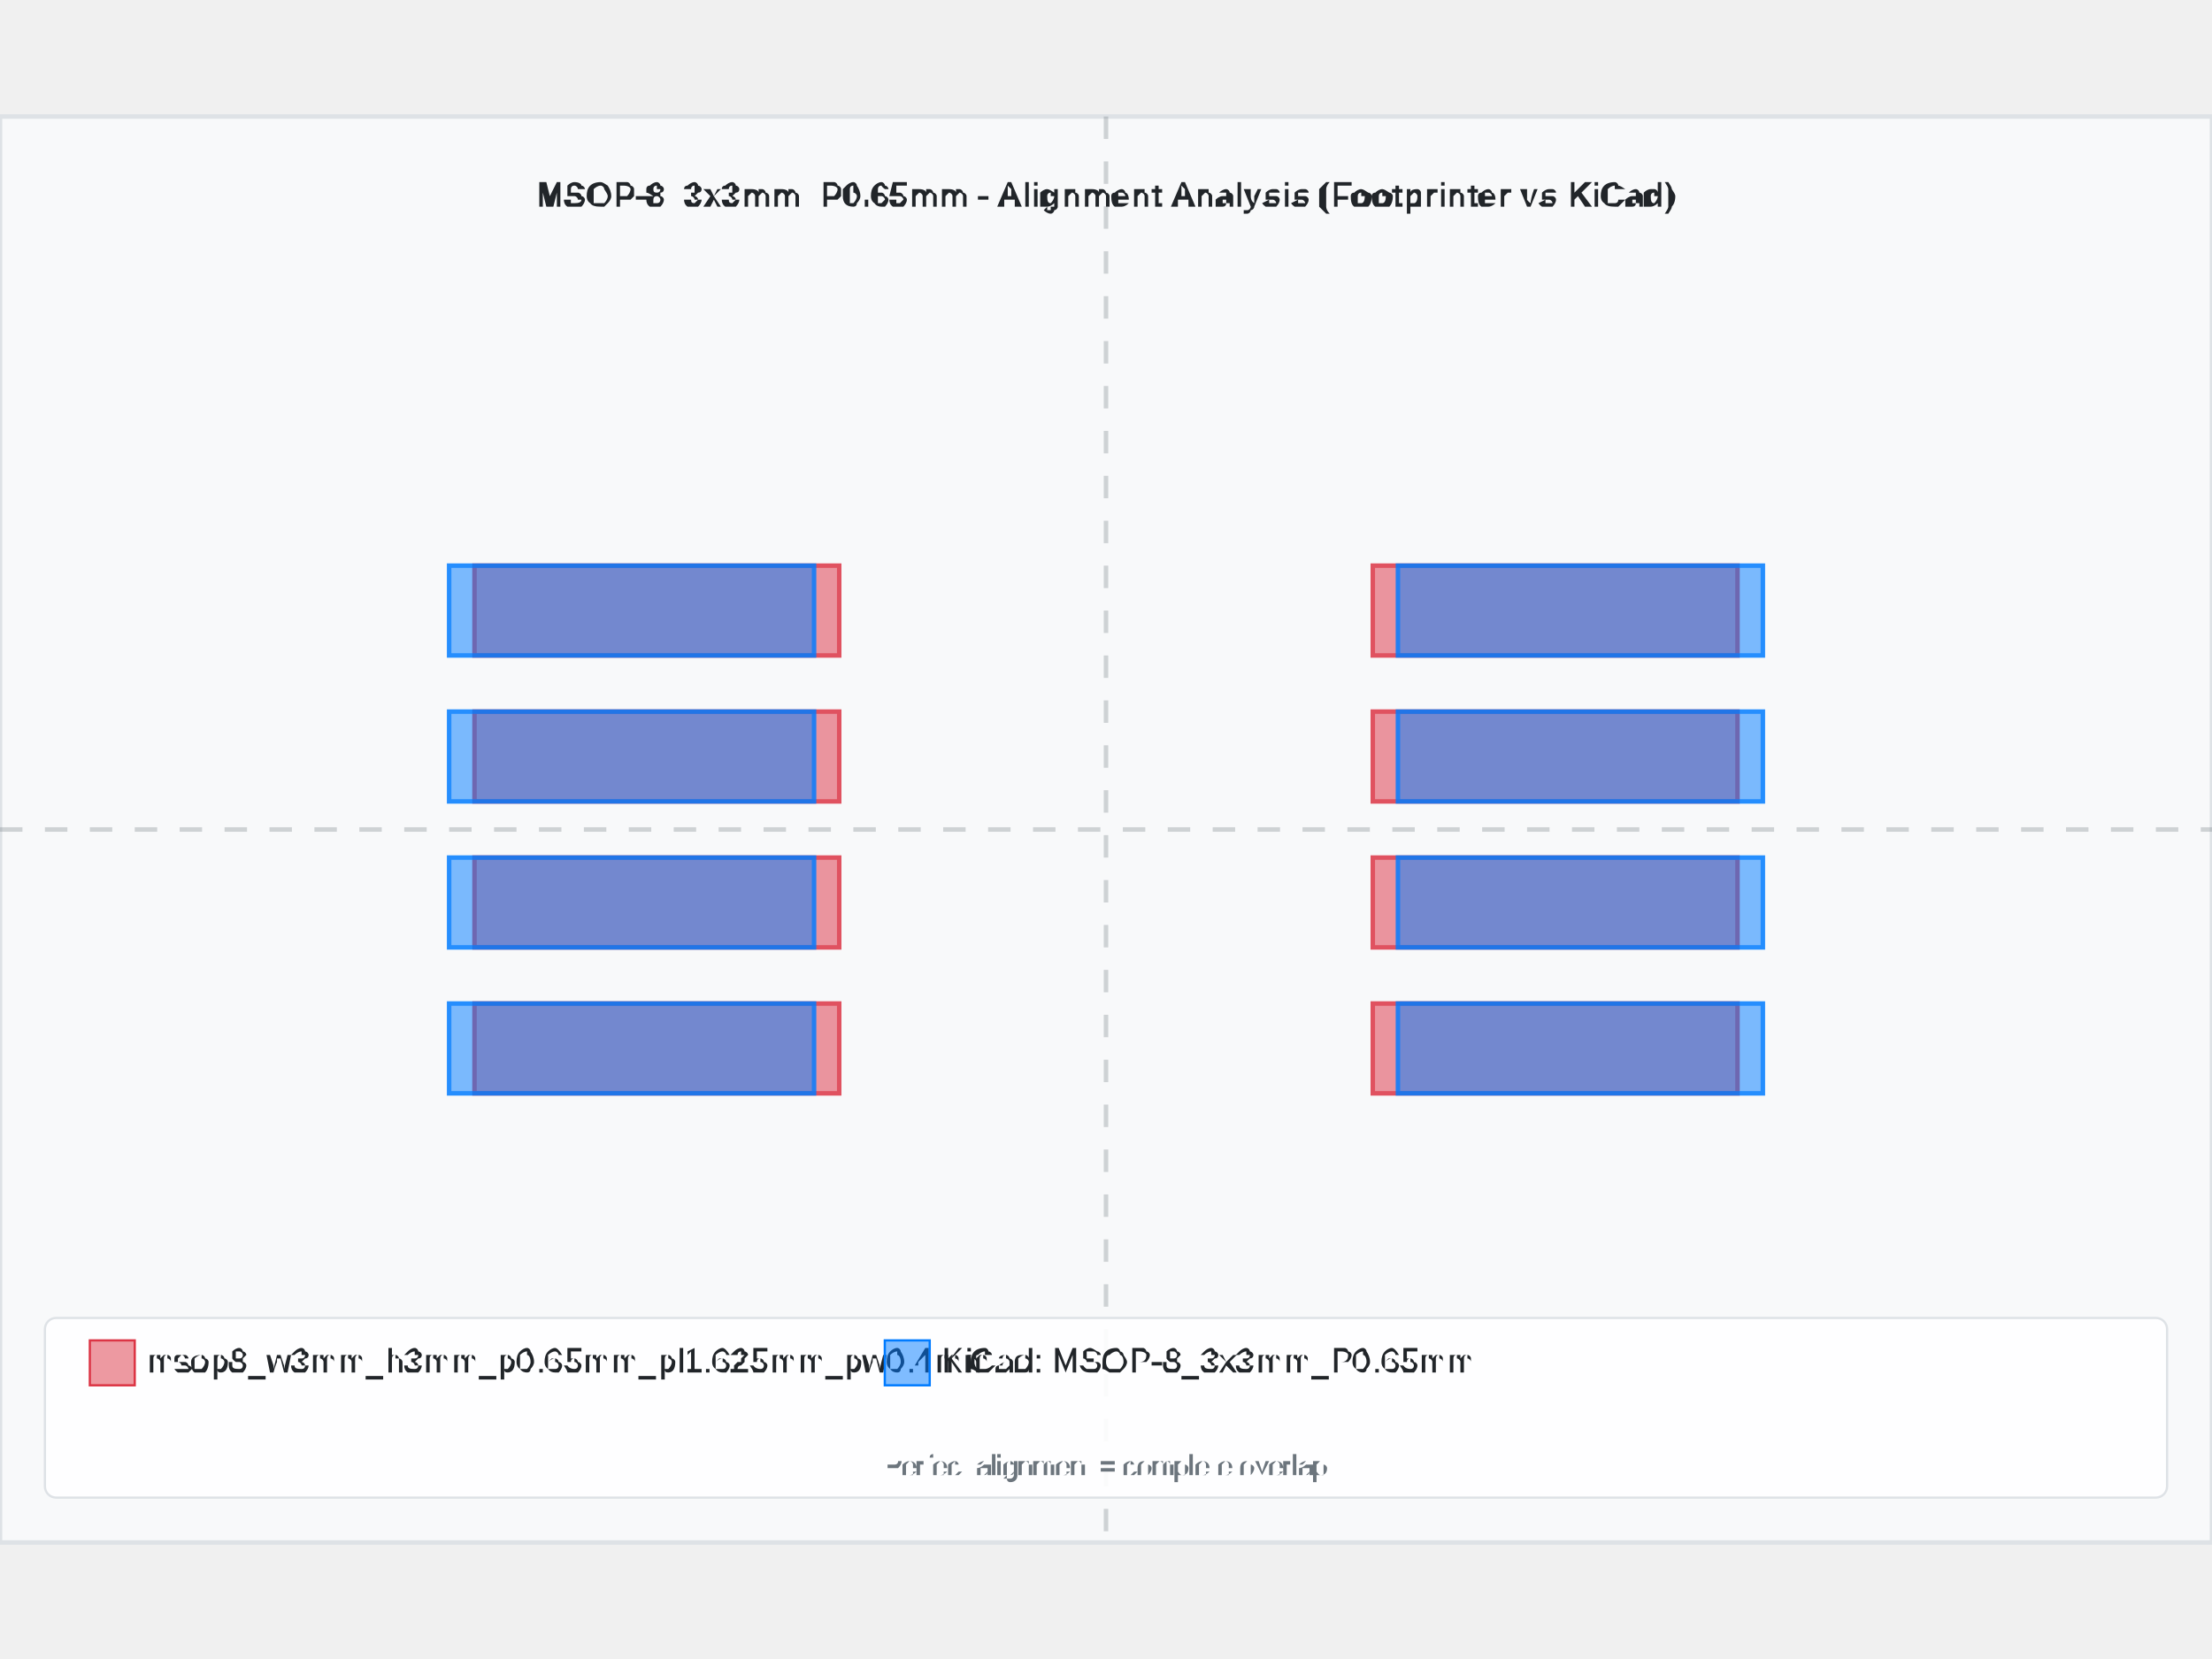
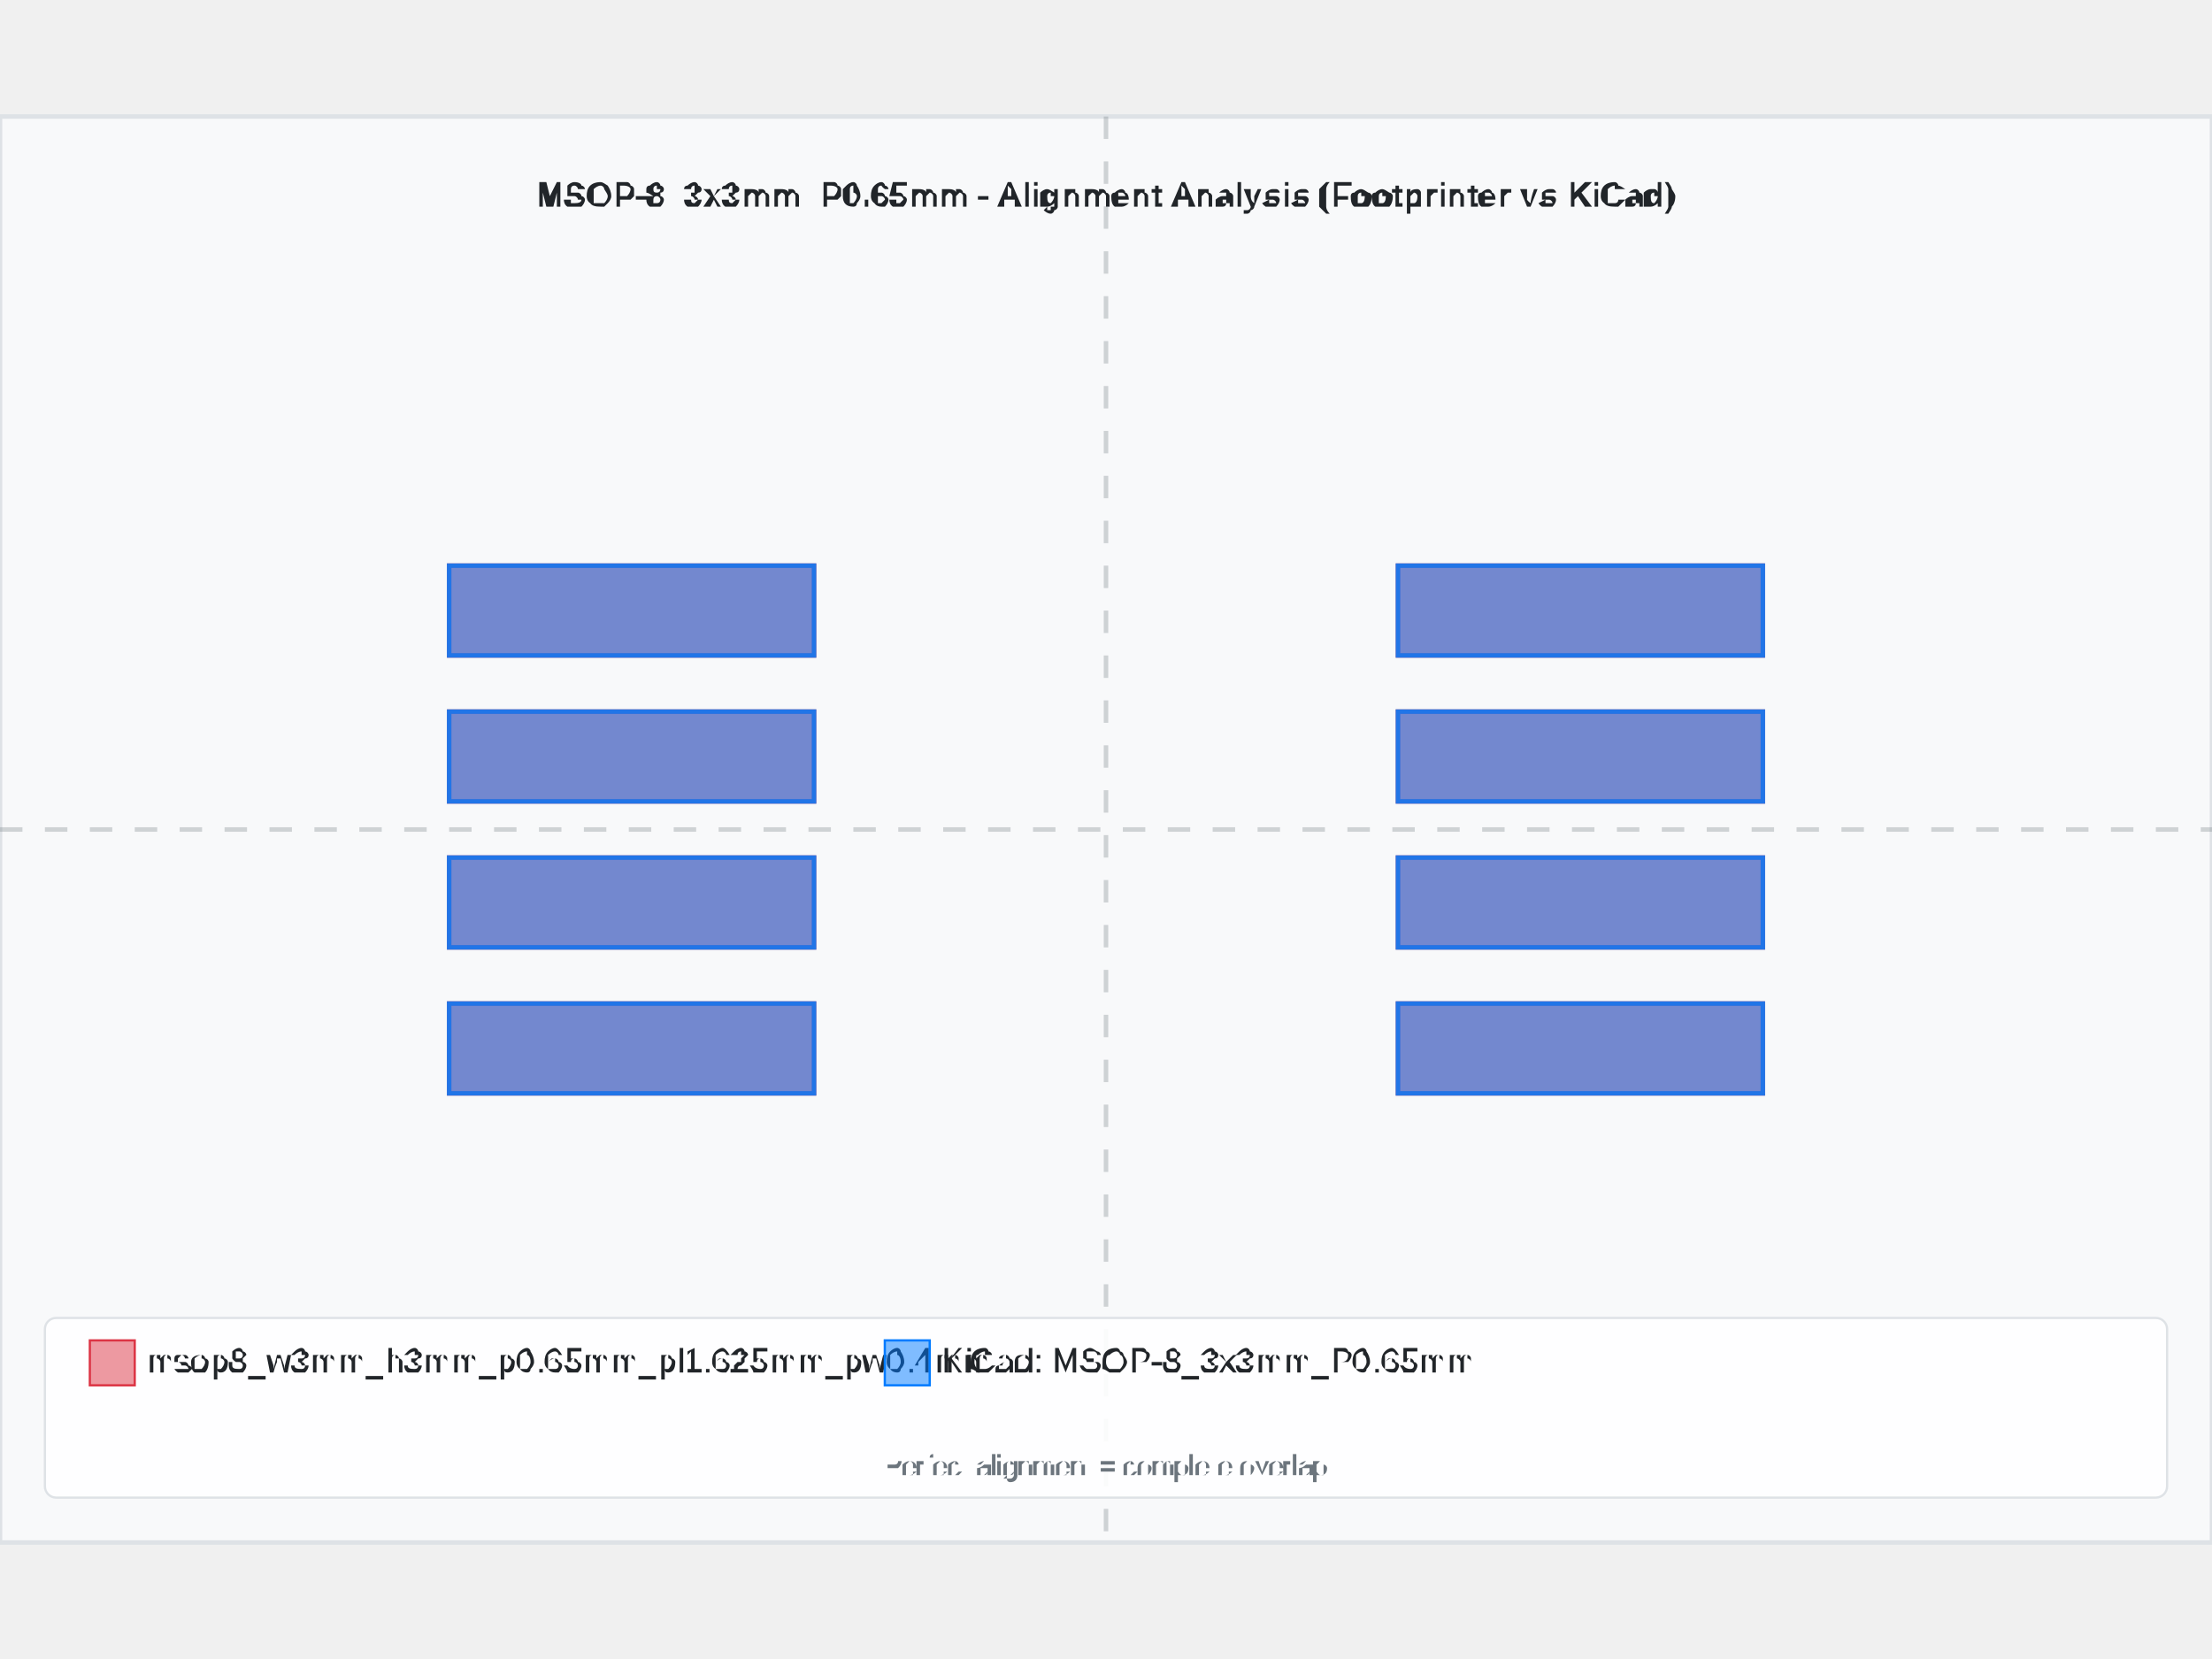
<svg xmlns="http://www.w3.org/2000/svg" width="800" height="600" viewBox="-4.925 -3.175 9.85 6.35">
  <rect x="-4.925" y="-3.175" width="9.85" height="6.35" fill="#f8f9fa" stroke="#dee2e6" stroke-width="0.02" />
-   <text x="8.881784197001252e-16" y="-2.775" text-anchor="middle" font-family="Arial, sans-serif" font-size="0.15" font-weight="bold" fill="#212529">MSOP-8_3x3mm_P0.65mm - Alignment Analysis (Footprinter vs KiCad)</text>
+   <text x="0" y="-2.775" text-anchor="middle" font-family="Arial, sans-serif" font-size="0.15" font-weight="bold" fill="#212529">MSOP-8_3x3mm_P0.65mm - Alignment Analysis (Footprinter vs KiCad)</text>
  <g id="footprint-a" opacity="0.85">
-     <path d="M-2.812,0.775 L-1.188,0.775 L-1.188,1.175 L-2.812,1.175 L-2.812,0.775 z" fill="#dc3545" stroke="#dc3545" stroke-width="0.02" fill-opacity="0.6" fill-rule="evenodd" />
-     <path d="M-2.812,0.125 L-1.188,0.125 L-1.188,0.525 L-2.812,0.525 L-2.812,0.125 z" fill="#dc3545" stroke="#dc3545" stroke-width="0.02" fill-opacity="0.6" fill-rule="evenodd" />
-     <path d="M-2.812,-0.525 L-1.188,-0.525 L-1.188,-0.125 L-2.812,-0.125 L-2.812,-0.525 z" fill="#dc3545" stroke="#dc3545" stroke-width="0.02" fill-opacity="0.6" fill-rule="evenodd" />
-     <path d="M-2.812,-1.175 L-1.188,-1.175 L-1.188,-0.775 L-2.812,-0.775 L-2.812,-1.175 z" fill="#dc3545" stroke="#dc3545" stroke-width="0.02" fill-opacity="0.6" fill-rule="evenodd" />
-     <path d="M1.188,0.775 L2.812,0.775 L2.812,1.175 L1.188,1.175 L1.188,0.775 z" fill="#dc3545" stroke="#dc3545" stroke-width="0.02" fill-opacity="0.6" fill-rule="evenodd" />
-     <path d="M1.188,0.125 L2.812,0.125 L2.812,0.525 L1.188,0.525 L1.188,0.125 z" fill="#dc3545" stroke="#dc3545" stroke-width="0.02" fill-opacity="0.6" fill-rule="evenodd" />
-     <path d="M1.188,-0.525 L2.812,-0.525 L2.812,-0.125 L1.188,-0.125 L1.188,-0.525 z" fill="#dc3545" stroke="#dc3545" stroke-width="0.02" fill-opacity="0.6" fill-rule="evenodd" />
-     <path d="M1.188,-1.175 L2.812,-1.175 L2.812,-0.775 L1.188,-0.775 L1.188,-1.175 z" fill="#dc3545" stroke="#dc3545" stroke-width="0.02" fill-opacity="0.6" fill-rule="evenodd" />
+     <path d="M-2.925,0.775 L-1.3,0.775 L-1.3,1.175 L-2.925,1.175 L-2.925,0.775 z" fill="#dc3545" stroke="#dc3545" stroke-width="0.02" fill-opacity="0.6" fill-rule="evenodd" />
+     <path d="M-2.925,0.125 L-1.3,0.125 L-1.3,0.525 L-2.925,0.525 L-2.925,0.125 z" fill="#dc3545" stroke="#dc3545" stroke-width="0.02" fill-opacity="0.6" fill-rule="evenodd" />
+     <path d="M-2.925,-0.525 L-1.3,-0.525 L-1.3,-0.125 L-2.925,-0.125 L-2.925,-0.525 z" fill="#dc3545" stroke="#dc3545" stroke-width="0.02" fill-opacity="0.6" fill-rule="evenodd" />
+     <path d="M-2.925,-1.175 L-1.3,-1.175 L-1.3,-0.775 L-2.925,-0.775 L-2.925,-1.175 z" fill="#dc3545" stroke="#dc3545" stroke-width="0.02" fill-opacity="0.6" fill-rule="evenodd" />
+     <path d="M1.3,0.775 L2.925,0.775 L2.925,1.175 L1.3,1.175 L1.3,0.775 z" fill="#dc3545" stroke="#dc3545" stroke-width="0.02" fill-opacity="0.6" fill-rule="evenodd" />
+     <path d="M1.3,0.125 L2.925,0.125 L2.925,0.525 L1.3,0.525 L1.3,0.125 z" fill="#dc3545" stroke="#dc3545" stroke-width="0.02" fill-opacity="0.6" fill-rule="evenodd" />
+     <path d="M1.3,-0.525 L2.925,-0.525 L2.925,-0.125 L1.3,-0.125 L1.3,-0.525 z" fill="#dc3545" stroke="#dc3545" stroke-width="0.02" fill-opacity="0.6" fill-rule="evenodd" />
+     <path d="M1.3,-1.175 L2.925,-1.175 L2.925,-0.775 L1.3,-0.775 L1.3,-1.175 z" fill="#dc3545" stroke="#dc3545" stroke-width="0.02" fill-opacity="0.6" fill-rule="evenodd" />
  </g>
  <g id="footprint-b" opacity="0.85">
    <path d="M-2.925,0.775 L-1.3,0.775 L-1.3,1.175 L-2.925,1.175 L-2.925,0.775 z" fill="#007bff" stroke="#007bff" stroke-width="0.02" fill-opacity="0.6" fill-rule="evenodd" />
    <path d="M-2.925,0.125 L-1.3,0.125 L-1.3,0.525 L-2.925,0.525 L-2.925,0.125 z" fill="#007bff" stroke="#007bff" stroke-width="0.02" fill-opacity="0.6" fill-rule="evenodd" />
    <path d="M-2.925,-0.525 L-1.3,-0.525 L-1.3,-0.125 L-2.925,-0.125 L-2.925,-0.525 z" fill="#007bff" stroke="#007bff" stroke-width="0.02" fill-opacity="0.6" fill-rule="evenodd" />
    <path d="M-2.925,-1.175 L-1.3,-1.175 L-1.3,-0.775 L-2.925,-0.775 L-2.925,-1.175 z" fill="#007bff" stroke="#007bff" stroke-width="0.02" fill-opacity="0.6" fill-rule="evenodd" />
    <path d="M1.3,-1.175 L2.925,-1.175 L2.925,-0.775 L1.3,-0.775 L1.3,-1.175 z" fill="#007bff" stroke="#007bff" stroke-width="0.02" fill-opacity="0.6" fill-rule="evenodd" />
    <path d="M1.3,-0.525 L2.925,-0.525 L2.925,-0.125 L1.3,-0.125 L1.3,-0.525 z" fill="#007bff" stroke="#007bff" stroke-width="0.02" fill-opacity="0.6" fill-rule="evenodd" />
    <path d="M1.3,0.125 L2.925,0.125 L2.925,0.525 L1.3,0.525 L1.3,0.125 z" fill="#007bff" stroke="#007bff" stroke-width="0.02" fill-opacity="0.6" fill-rule="evenodd" />
    <path d="M1.3,0.775 L2.925,0.775 L2.925,1.175 L1.3,1.175 L1.3,0.775 z" fill="#007bff" stroke="#007bff" stroke-width="0.02" fill-opacity="0.6" fill-rule="evenodd" />
  </g>
  <g id="alignment-guides" opacity="0.3">
-     <line x1="8.881784197001252e-16" y1="-3.175" x2="8.881784197001252e-16" y2="3.175" stroke="#6c757d" stroke-width="0.02" stroke-dasharray="0.1,0.1" />
+     <line x1="0" y1="-3.175" x2="0" y2="3.175" stroke="#6c757d" stroke-width="0.02" stroke-dasharray="0.1,0.1" />
    <line x1="-4.925" y1="0" x2="4.925" y2="0" stroke="#6c757d" stroke-width="0.02" stroke-dasharray="0.1,0.1" />
  </g>
  <g font-family="Arial, sans-serif" font-size="0.15">
    <rect x="-4.725" y="2.175" width="9.45" height="0.8" fill="white" fill-opacity="0.9" stroke="#dee2e6" stroke-width="0.01" rx="0.05" />
    <rect x="-4.525" y="2.275" width="0.2" height="0.2" fill="#dc3545" fill-opacity="0.5" stroke="#dc3545" stroke-width="0.01" />
    <text x="-4.275" y="2.375" fill="#212529" font-weight="500" dominant-baseline="middle">msop8_w3mm_h3mm_p0.65mm_pl1.625mm_pw0.4mm</text>
    <rect x="-0.985" y="2.275" width="0.2" height="0.2" fill="#007bff" fill-opacity="0.5" stroke="#007bff" stroke-width="0.01" />
    <text x="-0.735" y="2.375" fill="#212529" font-weight="500" dominant-baseline="middle">KiCad: MSOP-8_3x3mm_P0.65mm</text>
-     <text x="8.881784197001252e-16" y="2.875" text-anchor="middle" fill="#6c757d" font-size="0.12">Perfect alignment = complete overlap</text>
+     <text x="0" y="2.875" text-anchor="middle" fill="#6c757d" font-size="0.12">Perfect alignment = complete overlap</text>
  </g>
</svg>
